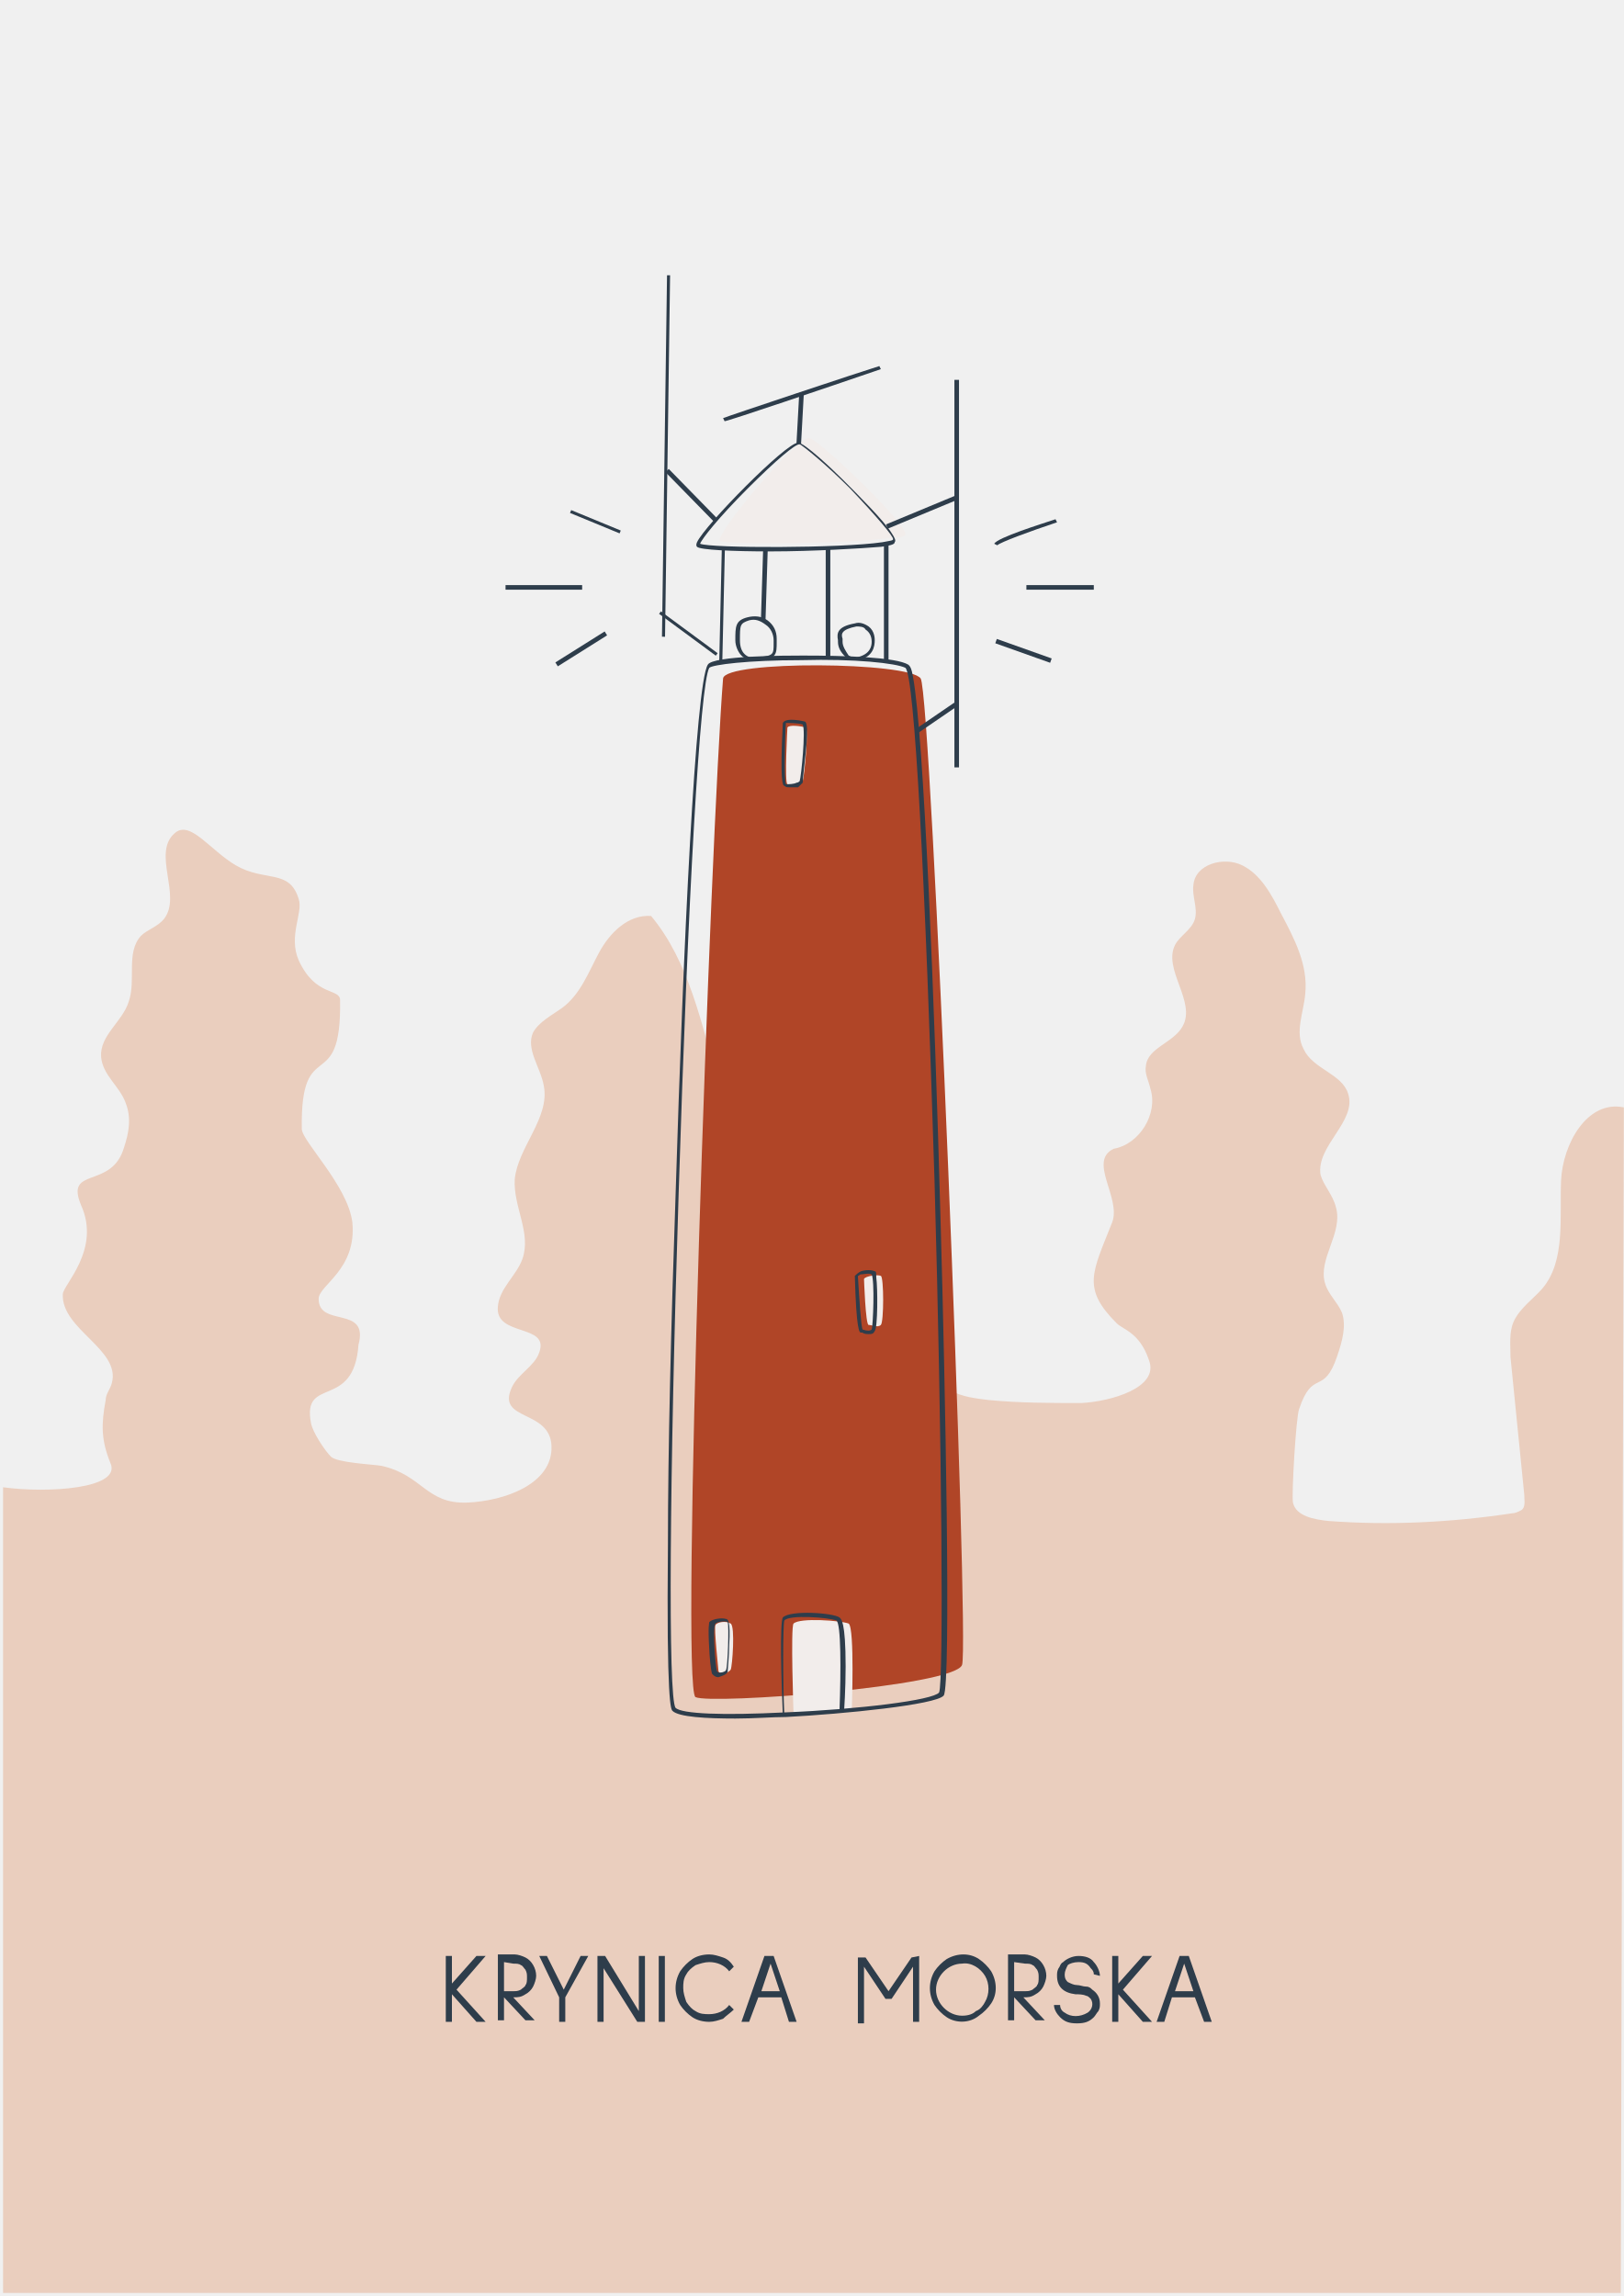
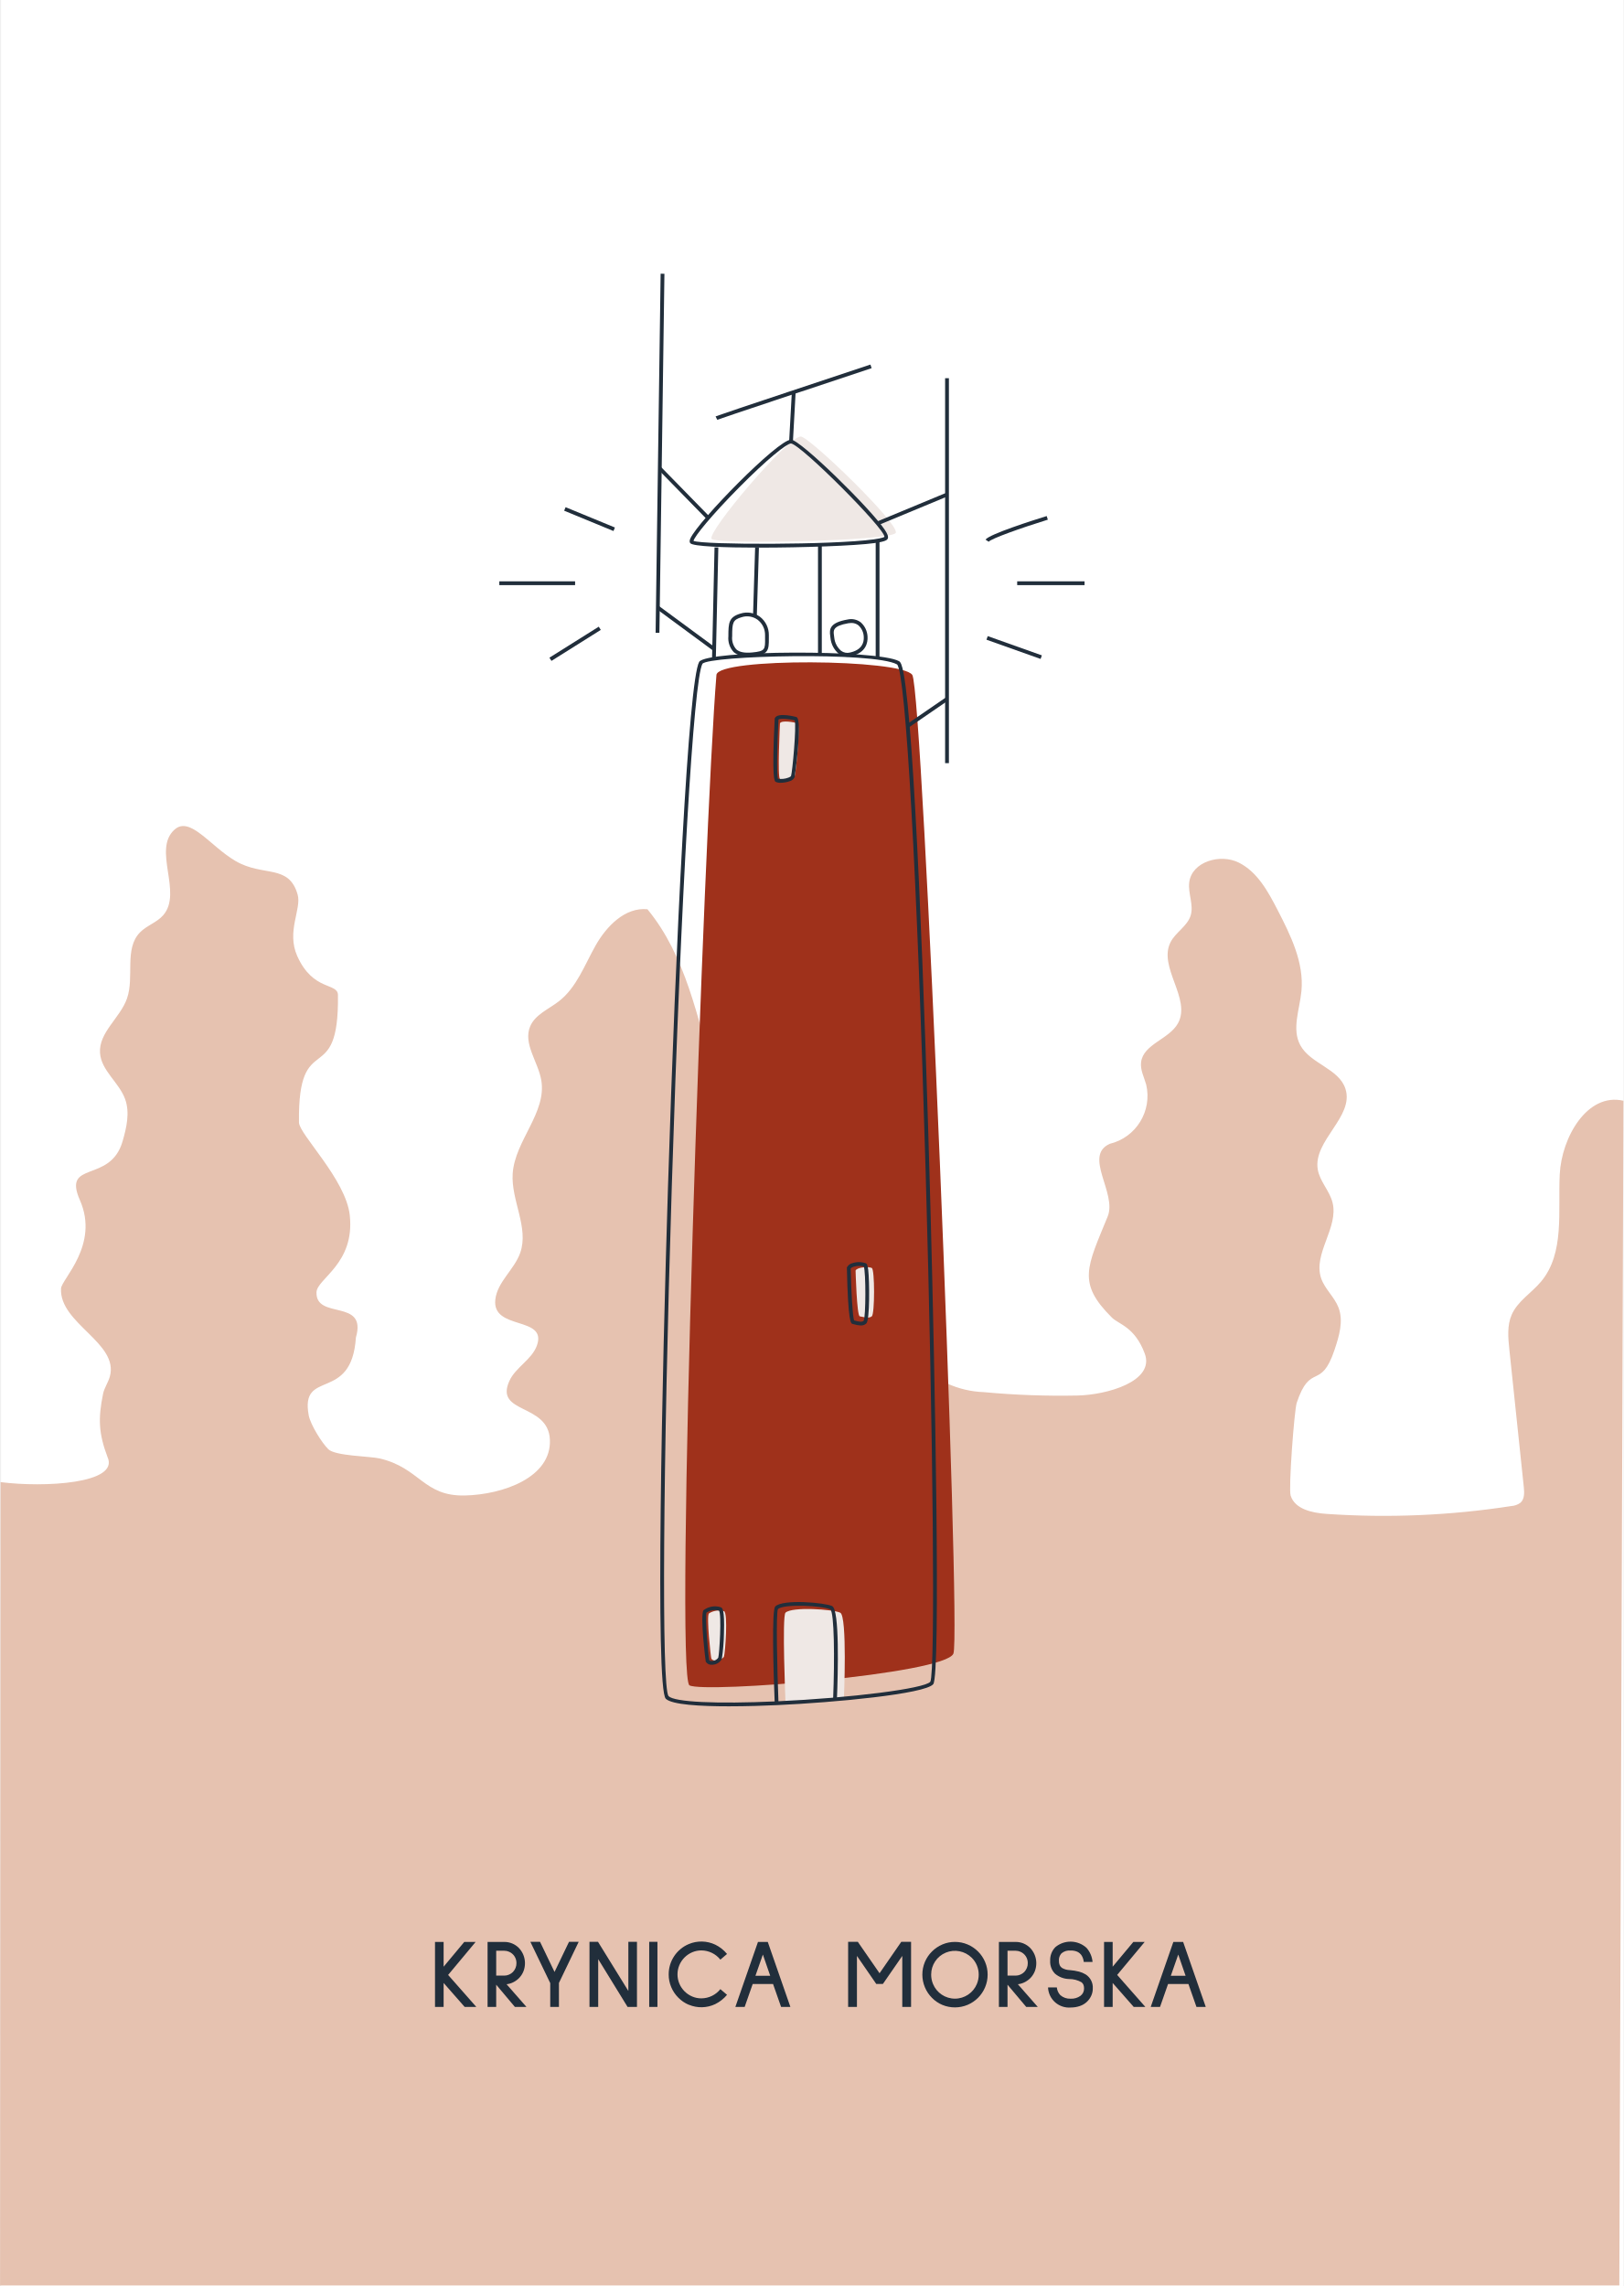
- <svg xmlns="http://www.w3.org/2000/svg" version="1.1" id="Layer_1" x="0px" y="0px" viewBox="0 0 106 149.9" style="enable-background:new 0 0 106 149.9;" xml:space="preserve">
-   <style type="text/css">
- 	.st0{fill:#EACEBE;}
- 	.st1{fill:#2E3D4B;}
- 	.st2{fill:#B04527;}
- 	.st3{fill:#F2EDEB;}
- </style>
-   <path class="st0" d="M106,72.3c-2.4-0.5-4,2.4-4.1,4.8s0.3,5.2-1.2,7c-0.6,0.7-1.5,1.3-1.9,2.2c-0.3,0.7-0.2,1.5-0.2,2.3l0.9,9  c0,0.4,0.1,0.8-0.2,1c-0.2,0.1-0.4,0.2-0.6,0.2c-4,0.6-8,0.8-12,0.5c-0.9-0.1-2.1-0.3-2.3-1.2c-0.1-0.5,0.2-5.6,0.4-6.1  c0.9-2.7,1.6-0.8,2.5-3.5c0.3-0.9,0.6-1.9,0.3-2.8c-0.3-0.7-0.9-1.2-1.1-1.9c-0.5-1.6,1.2-3.3,0.7-5c-0.2-0.8-0.8-1.4-1-2.1  c-0.3-1.9,2.4-3.5,1.8-5.3c-0.4-1.3-2.3-1.6-2.9-2.9c-0.6-1.1,0-2.4,0.1-3.6c0.2-1.9-0.7-3.6-1.6-5.3c-0.6-1.2-1.3-2.5-2.5-3.1  c-1.2-0.6-3.1-0.1-3.2,1.3c-0.1,0.7,0.3,1.5,0.1,2.2c-0.2,0.7-1,1.1-1.3,1.7c-0.8,1.6,1.4,3.7,0.5,5.3c-0.6,1.1-2.3,1.4-2.4,2.6  c-0.1,0.5,0.2,1,0.3,1.5c0.5,1.6-0.7,3.6-2.4,3.9c-1.7,0.8,0.5,3.2-0.1,4.8c-1.3,3.3-2,4.3,0.3,6.6c0.4,0.4,1.5,0.6,2.1,2.4  c0.7,1.8-2.5,2.7-4.4,2.8c-2,0-4.1,0-6.1-0.2c-0.8-0.1-1.7-0.2-2.4-0.6c-1.1-0.6-1.8,7-2.5,6c-5-8.3-10.1-16.8-12.7-26.1  c-1.1-3.8-1.9-7.9-4.4-10.9c-1.5-0.1-2.7,1.1-3.4,2.4c-0.7,1.3-1.2,2.7-2.4,3.6c-0.7,0.5-1.5,0.9-1.9,1.6c-0.5,1.1,0.5,2.3,0.7,3.5  c0.4,2.1-1.7,4-1.9,6.1c-0.1,1.8,1.1,3.5,0.5,5.2c-0.4,1.1-1.5,1.9-1.6,3.1c-0.2,2,3.4,1.1,2.7,3c-0.3,0.9-1.4,1.4-1.8,2.3  c-1,2.2,2.5,1.4,2.6,3.8c0.1,2.5-3.1,3.6-5.5,3.7c-2.7,0.1-2.9-1.8-5.6-2.4c-0.6-0.1-2.9-0.2-3.3-0.6s-1.2-1.6-1.3-2.2  c-0.6-3.1,2.8-0.8,3.1-5.1c0.7-2.6-2.6-1.1-2.6-3c0-0.9,2.5-1.9,2.2-5c-0.3-2.4-3.3-5.3-3.3-6.1c-0.1-6.3,2.6-2,2.5-8.4  c0-0.8-1.6-0.2-2.7-2.6c-0.7-1.6,0.3-3.1,0-4c-0.6-2-2.2-1.1-4.1-2.2c-1.7-1-3-3-4-2.1c-1.5,1.3,0.5,4.1-0.7,5.6  c-0.4,0.5-1.1,0.7-1.5,1.1c-1,1.1-0.3,2.9-0.8,4.3c-0.4,1.3-1.9,2.2-1.8,3.6c0.1,1.2,1.2,1.9,1.6,3C8.6,73,8.4,74,8.1,74.9  c-0.8,2.8-3.9,1.2-2.8,3.8c1.3,2.9-1.2,5.2-1.2,5.8c-0.1,2.3,3.8,3.6,3.2,5.8c-0.1,0.4-0.4,0.7-0.4,1.1c-0.3,1.6-0.3,2.6,0.3,4.1  c0.8,1.7-4.1,2-7,1.6l0,52.6h105.6L106,72.3z" />
-   <path class="st1" d="M29.5,130.2v1.8h-0.4v-4.3h0.4v1.8l1.6-1.8h0.6l-1.9,2.2l1.9,2.1h-0.6L29.5,130.2z" />
-   <path class="st1" d="M33.5,130.4l1.4,1.5h-0.6l-1.4-1.5h0v1.5h-0.4v-4.3h1.1c0.2,0,0.5,0.1,0.7,0.2c0.4,0.2,0.7,0.7,0.7,1.2  c0,0.2-0.1,0.5-0.2,0.7c-0.1,0.2-0.3,0.4-0.5,0.5C34,130.4,33.8,130.4,33.5,130.4L33.5,130.4z M32.9,128.1v1.9h0.6  c0.2,0,0.3,0,0.5-0.1c0.1-0.1,0.3-0.2,0.3-0.3c0.1-0.1,0.1-0.3,0.1-0.5c0-0.2,0-0.3-0.1-0.5c-0.1-0.1-0.2-0.3-0.3-0.3  c-0.1-0.1-0.3-0.1-0.5-0.1L32.9,128.1z" />
-   <path class="st1" d="M36.9,130.4v1.6h-0.4v-1.6l-1.3-2.7h0.5l1.1,2.2l1.1-2.2h0.5L36.9,130.4z" />
-   <path class="st1" d="M42.1,127.7v4.3h-0.5l-2.2-3.5v3.5H39v-4.3h0.5l2.2,3.6v-3.6H42.1z" />
-   <path class="st1" d="M43.4,127.7v4.3h-0.4v-4.3H43.4z" />
-   <path class="st1" d="M45.2,131.7c-0.3-0.2-0.6-0.5-0.8-0.8c-0.4-0.7-0.4-1.5,0-2.2c0.2-0.3,0.5-0.6,0.8-0.8c0.3-0.2,0.7-0.3,1.1-0.3  c0.3,0,0.6,0.1,0.9,0.2c0.3,0.1,0.5,0.3,0.7,0.6l-0.3,0.3c-0.3-0.4-0.8-0.6-1.3-0.6c-0.3,0-0.6,0.1-0.9,0.2  c-0.3,0.2-0.5,0.4-0.6,0.6c-0.2,0.3-0.2,0.6-0.2,0.9c0,0.3,0.1,0.6,0.2,0.9c0.2,0.3,0.4,0.5,0.6,0.6c0.3,0.2,0.6,0.2,0.9,0.2  c0.5,0,1-0.2,1.3-0.6l0.3,0.3c-0.2,0.2-0.5,0.4-0.7,0.6c-0.3,0.1-0.6,0.2-0.9,0.2C45.9,132,45.5,131.9,45.2,131.7z" />
-   <path class="st1" d="M51,130.4h-1.5l-0.6,1.6h-0.5l1.5-4.3h0.6L52,132h-0.5L51,130.4z M50.9,130l-0.6-1.8l-0.6,1.8H50.9z" />
-   <path class="st1" d="M60,127.7v4.3h-0.4v-3.6l-1.4,2.1h-0.4l-1.4-2.1v3.7h-0.4v-4.3h0.5l1.5,2.2l1.5-2.2L60,127.7z" />
-   <path class="st1" d="M61.8,131.7c-0.3-0.2-0.6-0.5-0.8-0.8c-0.4-0.7-0.4-1.5,0-2.2c0.2-0.3,0.5-0.6,0.8-0.8c0.7-0.4,1.5-0.4,2.1,0  c0.3,0.2,0.6,0.5,0.8,0.8c0.4,0.7,0.4,1.5,0,2.1c-0.2,0.3-0.5,0.6-0.8,0.8C63.3,132.1,62.4,132.1,61.8,131.7z M63.7,131.3  c0.3-0.1,0.5-0.4,0.6-0.6c0.3-0.5,0.3-1.2,0-1.7c-0.3-0.5-0.9-0.9-1.5-0.8c-0.9,0-1.7,0.8-1.7,1.7c0,0.9,0.8,1.7,1.7,1.7  C63.2,131.6,63.5,131.5,63.7,131.3z" />
-   <path class="st1" d="M66.8,130.4l1.4,1.5h-0.6l-1.4-1.5h0v1.5h-0.4v-4.3h1.1c0.2,0,0.5,0.1,0.7,0.2c0.4,0.2,0.7,0.7,0.7,1.2  c0,0.2-0.1,0.5-0.2,0.7c-0.1,0.2-0.3,0.4-0.5,0.5C67.3,130.4,67.1,130.4,66.8,130.4L66.8,130.4z M66.2,128.1v1.9h0.7  c0.2,0,0.3,0,0.5-0.1c0.1-0.1,0.3-0.2,0.3-0.3c0.1-0.1,0.1-0.3,0.1-0.5c0-0.2,0-0.3-0.1-0.5c-0.1-0.1-0.2-0.3-0.3-0.3  c-0.1-0.1-0.3-0.1-0.5-0.1L66.2,128.1z" />
-   <path class="st1" d="M71.4,128.9c0-0.2-0.1-0.3-0.2-0.4c-0.2-0.3-0.4-0.4-0.8-0.4c-0.3,0-0.6,0.1-0.7,0.2c-0.1,0.2-0.2,0.4-0.2,0.6  c0,0.3,0.1,0.4,0.2,0.5c0.2,0.1,0.4,0.2,0.6,0.2c0.2,0,0.4,0.1,0.6,0.1c0.2,0,0.3,0.1,0.4,0.2c0.3,0.2,0.5,0.5,0.5,0.9  c0,0.2,0,0.3-0.1,0.5c-0.1,0.1-0.2,0.3-0.3,0.4c-0.3,0.3-0.6,0.4-1.1,0.4s-0.8-0.1-1.1-0.4c-0.2-0.2-0.4-0.5-0.4-0.8h0.4  c0,0.2,0.1,0.4,0.3,0.5c0.4,0.3,1,0.3,1.5,0c0.3-0.2,0.4-0.6,0.2-0.9c-0.1-0.1-0.2-0.2-0.3-0.2c-0.2-0.1-0.5-0.1-0.7-0.1  c-0.8-0.1-1.2-0.5-1.2-1.2c0-0.2,0-0.3,0.1-0.5c0.1-0.1,0.1-0.3,0.3-0.4c0.2-0.2,0.6-0.4,1-0.4l0,0c0.4,0,0.8,0.1,1,0.4  c0.2,0.2,0.4,0.6,0.4,0.9L71.4,128.9L71.4,128.9z" />
-   <path class="st1" d="M73,130.2v1.8h-0.4v-4.3H73v1.8l1.6-1.8h0.6l-1.9,2.2l1.9,2.1h-0.6L73,130.2z" />
-   <path class="st1" d="M78,130.4h-1.5L76,132h-0.5l1.5-4.3h0.6l1.5,4.3h-0.5L78,130.4z M77.9,130l-0.6-1.8l-0.6,1.8H77.9z" />
-   <g id="krynica_kolor">
-     <path class="st2" d="M47.2,44.3c0.1-1.2,12.2-1.1,12.9,0c0.7,1.1,3.2,63,2.7,64.4c-0.5,1.4-16.4,2.6-17.4,2.1S46.4,54.3,47.2,44.3z   " />
-     <path class="st3" d="M46.7,106.1c0.1-0.2,0.7-0.3,1-0.1s0.1,2.8,0,3c-0.1,0.2-0.7,0.4-0.8,0.1C46.9,109,46.6,106.3,46.7,106.1z" />
-     <path class="st3" d="M56.4,83.5c0.1-0.2,0.9-0.3,1.1-0.2c0.2,0.1,0.2,3,0,3.2s-0.6,0-0.8,0S56.4,83.5,56.4,83.5z" />
-     <path class="st3" d="M51.4,47.5c0.1-0.2,0.9-0.1,1.2,0c0.2,0.1-0.1,3.2-0.2,3.5s-0.8,0.3-1,0.2C51.2,51.1,51.4,47.5,51.4,47.5z" />
-     <path class="st3" d="M55.6,111.7c0,0,0.2-5.4-0.2-5.7c-0.5-0.2-3.2-0.4-3.6,0c-0.2,0.2,0,5.9,0,5.9C51.9,112,55.6,111.7,55.6,111.7   z" />
-     <path class="st3" d="M52.8,28.6c0.6,0,6.5,5.7,6.3,6.3c0,0.1-0.3,0.2-0.8,0.2c-2.7,0.4-11,0.5-11.3,0.2   C46.6,35,51.9,28.6,52.8,28.6z" />
-   </g>
-   <g id="krynica">
-     <path class="st1" d="M48,112.2c-1.9,0-3.7-0.1-4.1-0.5c-0.1-0.1-0.4-0.4-0.3-10.9c0-6.1,0.2-14.2,0.5-22.8   c0.5-16.3,1.3-33.3,2.1-34.6l0,0c0.3-0.6,5.2-0.6,6.2-0.6c2.7,0,6.1,0.1,6.9,0.6c0.1,0.1,0.2,0.2,0.3,0.8   c0.7,3.8,1.4,20.9,1.8,35.6c0.3,10.4,0.7,30.3,0.2,30.9c-0.5,0.6-6.5,1.2-10.3,1.4C50.4,112.1,49.2,112.2,48,112.2z M46.3,43.6   c-0.6,1-1.4,15.1-2,34.3c-0.6,18.5-0.7,33-0.2,33.6c0.4,0.4,3.1,0.5,7.1,0.3c4.9-0.2,9.7-0.8,10.1-1.3c0.3-0.6,0.2-16-0.3-33.5   c-0.6-19.5-1.3-32.9-1.9-33.4c-0.6-0.3-3.3-0.6-6.8-0.5C48.8,43.1,46.5,43.4,46.3,43.6z" />
-     <path class="st1" d="M51.1,112c-0.1-2.3-0.2-6.1,0-6.4c0.5-0.5,3.3-0.3,3.7,0c0.1,0.1,0.4,0.2,0.4,3.2c0,1.5-0.1,2.9-0.1,2.9   l-0.3,0c0.1-2.7,0.1-5.7-0.2-5.9c-0.5-0.2-3.1-0.4-3.4,0c-0.1,0.3-0.1,4,0,6.2L51.1,112z" />
-     <path class="st1" d="M46.9,109.5c-0.2,0-0.3-0.1-0.4-0.2c-0.1-0.1-0.2-1.4-0.2-1.6c-0.1-1.6,0-1.7,0-1.8l0,0   c0.2-0.2,0.8-0.3,1.1-0.2c0.1,0,0.3,0.1,0.2,1.7c0,0.7-0.1,1.6-0.1,1.7C47.5,109.3,47.2,109.4,46.9,109.5L46.9,109.5z M46.8,109.1   c0.1,0.1,0.1,0.1,0.2,0.1c0.2,0,0.4-0.1,0.4-0.2c0.1-0.2,0.2-2.8,0.1-3.1c-0.2-0.1-0.7,0-0.8,0.1C46.5,106.3,46.7,108.8,46.8,109.1   L46.8,109.1z" />
-     <path class="st1" d="M56.7,87.1c-0.1,0-0.3,0-0.4-0.1c0,0-0.1,0-0.1,0c-0.1,0-0.3-0.1-0.4-3.7v0l0,0c0.1-0.1,0.2-0.2,0.4-0.3   c0.3-0.1,0.7-0.1,0.9,0c0.1,0,0.1,0.1,0.1,0.4c0.1,0.7,0.1,3.3-0.1,3.5C57,87.1,56.9,87.1,56.7,87.1z M56.3,86.8L56.3,86.8   c0.3,0.1,0.5,0.1,0.6,0c0.1-0.3,0.2-3.2,0-3.6c-0.2-0.1-0.5,0-0.7,0c-0.1,0-0.1,0.1-0.2,0.1C56.1,84.9,56.2,86.5,56.3,86.8z" />
-     <path class="st1" d="M51.5,51.4c-0.1,0-0.2,0-0.3-0.1c-0.1,0-0.3-0.2-0.1-4.1v0l0,0c0.2-0.4,1.4-0.1,1.4-0.1c0.1,0,0.3,0.1,0.1,2   c-0.1,0.9-0.2,1.8-0.2,2c-0.1,0.1-0.2,0.2-0.3,0.3C51.9,51.4,51.7,51.4,51.5,51.4z M51.3,51.2c0.2,0,0.5,0,0.7-0.1   c0.1,0,0.2-0.1,0.2-0.1c0.1-0.3,0.4-3.3,0.2-3.7c-0.3-0.1-1-0.1-1.1-0.1C51.2,49,51.2,50.9,51.3,51.2L51.3,51.2z" />
-     <path class="st1" d="M50.3,36c-2.5,0-4.6-0.1-4.8-0.3c-0.1-0.1,0-0.3,0-0.3c0.5-1.1,5.8-6.5,6.6-6.5c0.4,0,2.2,1.7,2.9,2.4   c1.1,1.1,2.7,2.7,3.2,3.5c0.2,0.3,0.3,0.5,0.2,0.6c0,0.1-0.1,0.2-0.9,0.3C56.3,35.8,53.1,36,50.3,36z M45.7,35.5   c0.7,0.3,9.2,0.3,11.9-0.1c0.5-0.1,0.7-0.1,0.7-0.2c0-0.2-1-1.4-2.8-3.3c-1.7-1.7-3.1-2.8-3.3-2.9c-0.3,0-1.5,1-3.4,2.9   C46.9,33.8,45.8,35.2,45.7,35.5L45.7,35.5z M45.7,35.5l12.6-0.3L45.7,35.5z" />
-     <rect x="57.7" y="35.5" class="st1" width="0.3" height="7.7" />
-     <path class="st1" d="M47.3,27.5l-0.1-0.2c0.2-0.1,9.2-3.1,10.2-3.4l0.1,0.2C54,25.3,47.5,27.5,47.3,27.5z" />
-     <rect x="50.6" y="27.2" transform="matrix(5.477590e-02 -0.9985 0.9985 5.477590e-02 22.0594 78.0083)" class="st1" width="3.3" height="0.3" />
-     <rect x="31.7" y="29.6" transform="matrix(1.396223e-02 -0.9999 0.9999 1.396223e-02 13.1719 72.8523)" class="st1" width="23.6" height="0.2" />
-     <rect x="45" y="30.1" transform="matrix(0.7147 -0.6994 0.6994 0.7147 -9.7737 40.7866)" class="st1" width="0.3" height="4.5" />
-     <rect x="43.5" y="39.5" transform="matrix(2.268739e-02 -0.9997 0.9997 2.268739e-02 6.473 85.8707)" class="st1" width="7.4" height="0.2" />
-     <rect x="62.3" y="24.8" class="st1" width="0.3" height="25.3" />
-     <rect x="57.7" y="33.3" transform="matrix(0.9235 -0.3835 0.3835 0.9235 -8.2187 25.612)" class="st1" width="4.9" height="0.3" />
-     <rect x="59.5" y="46.7" transform="matrix(0.8252 -0.5648 0.5648 0.8252 -15.7483 42.6985)" class="st1" width="3.1" height="0.3" />
-     <rect x="47.6" y="38.1" transform="matrix(3.123633e-02 -0.9995 0.9995 3.123633e-02 10.104 86.8212)" class="st1" width="4.5" height="0.3" />
-     <rect x="53.9" y="35.8" class="st1" width="0.3" height="7.2" />
-     <path class="st1" d="M49.3,43.1c-0.4,0-0.7-0.1-0.9-0.3c-0.2-0.2-0.4-0.6-0.4-1c0-0.9,0-1.3,0.8-1.5l0,0c0.4-0.1,0.9-0.1,1.3,0.2   c0.4,0.3,0.6,0.7,0.6,1.2c0,0.1,0,0.1,0,0.2c0,0.8,0,1.1-1.1,1.2C49.5,43.1,49.4,43.1,49.3,43.1z M48.9,40.5   c-0.6,0.2-0.6,0.3-0.6,1.3c0,0.4,0.1,0.7,0.3,0.9c0.2,0.2,0.5,0.3,1,0.2c0.9-0.1,0.9-0.2,0.9-0.9c0-0.1,0-0.1,0-0.2   c0-0.4-0.2-0.8-0.5-1C49.6,40.5,49.3,40.4,48.9,40.5L48.9,40.5z" />
-     <rect x="44.8" y="39.1" transform="matrix(0.5935 -0.8048 0.8048 0.5935 -15.0331 52.9255)" class="st1" width="0.2" height="4.6" />
-     <path class="st1" d="M55.8,43.1c-0.2,0-0.4-0.1-0.6-0.2c-0.3-0.3-0.5-0.6-0.5-1c0,0,0-0.1,0-0.1c-0.1-0.5,0-0.9,1.1-1.1l0,0   c0.3-0.1,0.6,0,0.9,0.2c0.4,0.3,0.4,0.8,0.4,0.9c0,0.4-0.1,1.1-1.1,1.3C56,43.1,55.9,43.1,55.8,43.1z M55.9,40.9   c-1,0.2-1,0.5-0.9,0.8c0,0.1,0,0.1,0,0.2c0,0.3,0.2,0.6,0.4,0.9c0.2,0.1,0.4,0.2,0.6,0.1c0.8-0.2,0.9-0.7,0.9-1   c0-0.3-0.1-0.6-0.4-0.8C56.4,40.9,56.1,40.9,55.9,40.9L55.9,40.9z" />
-     <path class="st1" d="M65.1,35.6l-0.2-0.1c0.2-0.4,3.1-1.3,4-1.6l0.1,0.2C67.2,34.7,65.3,35.4,65.1,35.6z" />
-     <rect x="67" y="38.2" class="st1" width="4.4" height="0.3" />
-     <rect x="66.7" y="40.6" transform="matrix(0.3353 -0.9421 0.9421 0.3353 4.356 91.2222)" class="st1" width="0.3" height="3.8" />
-     <rect x="38.8" y="32.3" transform="matrix(0.3811 -0.9245 0.9245 0.3811 -7.4387 57.0496)" class="st1" width="0.2" height="3.5" />
-     <rect x="33" y="38.2" class="st1" width="5" height="0.3" />
-     <rect x="36" y="42.2" transform="matrix(0.8467 -0.5321 0.5321 0.8467 -16.6831 26.6729)" class="st1" width="3.8" height="0.3" />
+ <svg xmlns="http://www.w3.org/2000/svg" width="352.234" height="496" viewBox="0 0 352.234 496">
+   <g id="_17" data-name="17" transform="translate(9328.234 -13859)">
+     <rect id="Rectangle_276" data-name="Rectangle 276" width="352" height="496" transform="translate(-9328 13859)" fill="#fff" />
+     <g id="Layer_18" data-name="Layer 18" transform="translate(-15613.499 13522.18)">
+       <path id="Path_2815" data-name="Path 2815" d="M6637.5,557.365c-7.841-1.814-13.414,7.921-13.819,15.959s1.109,17.11-4.056,23.283c-2.066,2.469-5.077,4.233-6.368,7.183-1.025,2.338-.777,5.009-.51,7.548q1.567,14.922,3.135,29.843c.126,1.2.179,2.609-.729,3.41a3.81,3.81,0,0,1-1.994.716,180.789,180.789,0,0,1-40.088,1.7c-3.1-.215-6.856-1.014-7.778-3.979-.49-1.577.8-18.551,1.319-20.117,2.985-8.921,5.212-2.562,8.2-11.483,1-2.982,1.994-6.261.863-9.2-.891-2.311-2.984-4.021-3.771-6.368-1.8-5.362,3.887-10.983,2.468-16.457-.652-2.524-2.743-4.534-3.189-7.1-1.091-6.293,7.964-11.454,6-17.532-1.417-4.4-7.6-5.4-9.795-9.461-1.9-3.52-.123-7.785.251-11.768.58-6.172-2.342-12.073-5.184-17.583-2.065-4.005-4.383-8.265-8.419-10.268s-10.161-.2-10.742,4.264c-.314,2.416,1.028,4.92.3,7.242-.726,2.3-3.23,3.59-4.34,5.736-2.8,5.417,4.534,12.273,1.6,17.617-1.921,3.494-7.539,4.509-8.012,8.469-.2,1.652.653,3.224,1.106,4.825a10.7,10.7,0,0,1-7.9,12.869c-5.8,2.593,1.611,10.709-.447,15.755-4.489,11.014-6.687,14.4.916,21.947,1.479,1.468,4.957,1.994,7.122,7.8,2.249,6.03-8.2,8.981-14.631,9.111a180.242,180.242,0,0,1-20.3-.739,20.952,20.952,0,0,1-7.907-1.859c-3.546-1.868-6.116,23.138-8.187,19.707-16.641-27.565-33.459-55.534-42.384-86.471-3.626-12.574-6.164-26.051-14.491-36.147-4.832-.485-8.875,3.655-11.26,7.884s-4.109,9.088-7.94,12.072c-2.213,1.724-5.158,2.873-6.246,5.46-1.574,3.744,1.716,7.656,2.41,11.658,1.225,7.064-5.718,13.119-6.2,20.273-.387,5.817,3.565,11.705,1.632,17.2-1.281,3.646-4.97,6.3-5.4,10.14-.763,6.756,11.282,3.511,9.036,9.928-1.084,3.1-4.622,4.734-5.983,7.72-3.3,7.24,8.418,4.782,8.787,12.729.379,8.222-10.19,11.939-18.419,12.132-9.074.214-9.7-5.977-18.539-8.04-2.042-.477-9.627-.52-11.119-2-1.445-1.428-3.875-5.353-4.25-7.35-1.928-10.263,9.3-2.613,10.237-16.886,2.484-8.537-8.718-3.773-8.553-9.8.083-2.978,8.363-6.16,7.224-16.717-.841-7.791-10.991-17.577-11.024-20.147-.268-20.878,8.725-6.779,8.458-27.657-.034-2.709-5.4-.76-8.837-8.458-2.377-5.322.97-10.2.094-13.305-1.9-6.743-7.452-3.776-13.5-7.319-5.512-3.231-9.842-9.821-13.214-6.8-4.847,4.344,1.812,13.633-2.442,18.56-1.38,1.6-3.6,2.242-5.071,3.761-3.451,3.568-1.162,9.631-2.8,14.318-1.474,4.227-6.16,7.365-5.853,11.831.264,3.828,4.131,6.388,5.441,9.994,1.069,2.941.316,6.2-.559,9.206-2.675,9.179-13.1,3.99-9.245,12.738,4.276,9.694-4,17.157-4.1,19.163-.379,7.627,12.662,11.791,10.582,19.14-.365,1.29-1.2,2.42-1.464,3.734-1.092,5.365-.954,8.578.97,13.7,2.663,5.761-13.775,6.648-23.206,5.432l-.109,174.3H6636.61Z" transform="translate(0 18.287)" fill="#e6c2b0" />
+       <g id="Group_472" data-name="Group 472" transform="translate(6379.648 758.079)">
+         <path id="Path_2816" data-name="Path 2816" d="M6371.682,717.037l-4.566-5.2v5.2h-1.869v-14.1h1.869v5.373l4.481-5.373h2.464l-5.969,7.158,6.118,6.946Z" transform="translate(-6365.247 -702.848)" fill="#212e3b" />
+         <path id="Path_2817" data-name="Path 2817" d="M6383.345,717.037h-2.508l-4.056-4.822v4.822h-1.87v-14.1h3.631a4.372,4.372,0,0,1,3.187,1.338,4.8,4.8,0,0,1,.957,1.5,4.839,4.839,0,0,1,.042,3.452,4.423,4.423,0,0,1-.851,1.4,4.6,4.6,0,0,1-1.294,1.009,4.227,4.227,0,0,1-1.552.478Zm-6.563-12.193v5.4h1.761a2.512,2.512,0,0,0,1.02-.214,2.689,2.689,0,0,0,.85-.572,2.867,2.867,0,0,0,.564-.871,2.691,2.691,0,0,0,.2-1.041,2.641,2.641,0,0,0-1.616-2.485,2.531,2.531,0,0,0-1.02-.212Z" transform="translate(-6363.505 -702.848)" fill="#212e3b" />
+         <path id="Path_2818" data-name="Path 2818" d="M6388.98,711.836v5.2h-1.889v-5.162l-4.313-8.964h2.1l3.145,6.542,3.144-6.542h2.1Z" transform="translate(-6362.09 -702.851)" fill="#212e3b" />
+         <path id="Path_2819" data-name="Path 2819" d="M6401.912,717.041l-6.373-10.366v10.366h-1.891V702.915h1.848l6.585,10.663V702.915h1.869v14.126Z" transform="translate(-6360.131 -702.851)" fill="#212e3b" />
+         <path id="Path_2820" data-name="Path 2820" d="M6404.63,717.041V702.915h1.785v14.126Z" transform="translate(-6358.154 -702.851)" fill="#212e3b" />
+         <path id="Path_2821" data-name="Path 2821" d="M6412.565,716.582a6.955,6.955,0,0,1-2.272-1.549,7.113,7.113,0,0,1-1.528-2.273,6.949,6.949,0,0,1-.554-2.761,7.117,7.117,0,0,1,4.354-6.585,7.052,7.052,0,0,1,5.756.127,7.614,7.614,0,0,1,2.549,2.018l-1.444,1.232a5.308,5.308,0,0,0-4.12-2,5.006,5.006,0,0,0-1.987.4,5.285,5.285,0,0,0-2.793,2.793,5.2,5.2,0,0,0,0,4.015,5.285,5.285,0,0,0,2.793,2.793,5.006,5.006,0,0,0,1.987.4,5.308,5.308,0,0,0,4.12-2l1.444,1.232a7.875,7.875,0,0,1-2.56,2.018,7.021,7.021,0,0,1-5.746.126Z" transform="translate(-6357.51 -702.861)" fill="#212e3b" />
+         <path id="Path_2822" data-name="Path 2822" d="M6430.39,717.037l-1.742-4.971h-4.418l-1.742,4.971h-2.018l4.906-14.1h2.125l4.906,14.1Zm-3.951-11.364-1.614,4.609h3.207Z" transform="translate(-6355.302 -702.848)" fill="#212e3b" />
+         <path id="Path_2823" data-name="Path 2823" d="M6452.951,717.041V705.974l-4.2,6.074H6447.3l-4.186-6.074v11.067h-1.911V702.915h2.1l4.716,6.818,4.716-6.818h2.124v14.126Z" transform="translate(-6351.568 -702.851)" fill="#212e3b" />
+         <path id="Path_2824" data-name="Path 2824" d="M6459.193,716.6a6.851,6.851,0,0,1-2.262-1.54,7.1,7.1,0,0,1-1.529-2.283,7.135,7.135,0,0,1-.01-5.48,7.11,7.11,0,0,1,1.54-2.285,7.2,7.2,0,0,1,2.262-1.528,6.834,6.834,0,0,1,2.729-.552,6.915,6.915,0,0,1,2.74.552,7.131,7.131,0,0,1,3.8,3.8,6.905,6.905,0,0,1,.551,2.739,6.985,6.985,0,0,1-.551,2.752,7.114,7.114,0,0,1-3.8,3.813,7.111,7.111,0,0,1-5.47.011Zm.744-11.344a5.147,5.147,0,0,0-3.175,4.769,5.231,5.231,0,0,0,.4,2.03,5.145,5.145,0,0,0,9.517,0,5.232,5.232,0,0,0,.4-2.03,5.139,5.139,0,0,0-.393-1.985,5.086,5.086,0,0,0-1.116-1.667,5.187,5.187,0,0,0-5.638-1.116Z" transform="translate(-6349.111 -702.848)" fill="#212e3b" />
+         <path id="Path_2825" data-name="Path 2825" d="M6477.358,717.037h-2.507l-4.056-4.822v4.822h-1.869v-14.1h3.631a4.378,4.378,0,0,1,3.187,1.338,4.838,4.838,0,0,1,.957,1.5,4.846,4.846,0,0,1,.042,3.452,4.439,4.439,0,0,1-.851,1.4,4.634,4.634,0,0,1-1.3,1.009,4.222,4.222,0,0,1-1.551.478Zm-6.562-12.193v5.4h1.762a2.514,2.514,0,0,0,1.02-.214,2.705,2.705,0,0,0,.85-.572,2.828,2.828,0,0,0,.563-.871,2.673,2.673,0,0,0,.2-1.041,2.638,2.638,0,0,0-1.614-2.485,2.533,2.533,0,0,0-1.02-.212Z" transform="translate(-6346.577 -702.848)" fill="#212e3b" />
+         <path id="Path_2826" data-name="Path 2826" d="M6485.268,705.917a2.32,2.32,0,0,0-.945-.839,3.364,3.364,0,0,0-1.433-.266,2.689,2.689,0,0,0-2.02.616,2.159,2.159,0,0,0-.552,1.593,2.334,2.334,0,0,0,.17.966,1.454,1.454,0,0,0,.51.605,3.554,3.554,0,0,0,1.678.467,11.747,11.747,0,0,1,2.008.329,5.405,5.405,0,0,1,1.434.605,3.354,3.354,0,0,1,1.55,3.059,3.723,3.723,0,0,1-.318,1.529,4.133,4.133,0,0,1-2.5,2.273,5.889,5.889,0,0,1-1.922.319,4.57,4.57,0,0,1-4.97-4.334l.042-.02h1.869a2.776,2.776,0,0,0,.765,1.678,3.16,3.16,0,0,0,2.23.765,3.354,3.354,0,0,0,2.124-.616,1.933,1.933,0,0,0,.786-1.593,2.326,2.326,0,0,0-.117-.775,1.312,1.312,0,0,0-.435-.584,5.382,5.382,0,0,0-2.7-.7,4.878,4.878,0,0,1-3.059-1.168,3.7,3.7,0,0,1-1.041-2.8,3.993,3.993,0,0,1,1.126-2.953,5.15,5.15,0,0,1,6.755.149,5.332,5.332,0,0,1,1.316,3.059h-1.912A3.261,3.261,0,0,0,6485.268,705.917Z" transform="translate(-6344.95 -702.858)" fill="#212e3b" />
+         <path id="Path_2827" data-name="Path 2827" d="M6494.693,717.037l-4.566-5.2v5.2h-1.869v-14.1h1.869v5.373l4.482-5.373h2.463l-5.969,7.158,6.117,6.946Z" transform="translate(-6343.095 -702.848)" fill="#212e3b" />
+         <path id="Path_2828" data-name="Path 2828" d="M6506.762,717.037l-1.742-4.971H6500.6l-1.742,4.971h-2.018l4.907-14.1h2.124l4.907,14.1Zm-3.951-11.364-1.614,4.609h3.207Z" transform="translate(-6341.55 -702.848)" fill="#212e3b" />
+       </g>
+       <g id="krynica_kolor" data-name="krynica kolor" transform="translate(6433.95 431.534)">
+         <path id="Path_2829" data-name="Path 2829" d="M6418.023,470.395c.313-3.8,40.182-3.48,42.494,0s10.663,207.87,8.924,212.338-53.98,8.645-57.267,6.9S6415.327,503.108,6418.023,470.395Z" transform="translate(-6411.262 -418.669)" fill="#9f311b" />
+         <g id="Group_473" data-name="Group 473" transform="translate(4.952 61.84)">
+           <path id="Path_2830" data-name="Path 2830" d="M6415.641,642.626a4.084,4.084,0,0,1,3.263-.479c.913.36.261,9.1,0,9.817s-2.2,1.367-2.74.479C6416.055,652.264,6415.054,643.245,6415.641,642.626Z" transform="translate(-6415.458 -449.116)" fill="#efe8e5" />
+           <path id="Path_2831" data-name="Path 2831" d="M6442.572,579.6c.392-.772,2.871-.883,3.524-.551s.652,9.934,0,10.486-1.958.11-2.61,0S6442.572,579.6,6442.572,579.6Z" transform="translate(-6410.576 -460.482)" fill="#efe8e5" />
+           <path id="Path_2832" data-name="Path 2832" d="M6428.71,478.924c.356-.712,3.085-.237,3.8,0s-.355,10.677-.593,11.389-2.61,1.068-3.2.713S6428.71,478.924,6428.71,478.924Z" transform="translate(-6413.119 -478.549)" fill="#efe8e5" />
+           <path id="Path_2833" data-name="Path 2833" d="M6442.416,661.2s.768-17.944-.8-18.679-10.434-1.355-11.876,0c-.782.735,0,19.459,0,19.459C6430.288,662.135,6442.416,661.2,6442.416,661.2Z" transform="translate(-6412.949 -449.166)" fill="#efe8e5" />
+         </g>
+         <path id="Path_2834" data-name="Path 2834" d="M6435.45,426.145c1.832,0,21.4,18.922,20.619,20.88-.114.286-1.066.535-2.613.749-9.064,1.251-36.337,1.7-37.34.586C6414.94,447.057,6432.578,426.145,6435.45,426.145Z" transform="translate(-6410.397 -426.145)" fill="#efe8e5" />
+       </g>
+       <g id="krynica" transform="translate(6393.601 396.217)">
+         <path id="Path_2835" data-name="Path 2835" d="M6421.521,694.5c-6.14,0-12.359-.341-13.662-1.644-2.309-2.309-.789-70.822.475-110.942,1.695-53.812,4.444-109.939,6.767-114.025h0c1.47-2.59,38.754-2.725,43.362-.157.339.189.638.722,1.009,2.717,2.334,12.555,4.554,68.883,5.855,117.411.919,34.351,2.222,99.841.561,101.836-1.776,2.131-21.308,3.973-33.948,4.547C6429.386,694.362,6425.47,694.5,6421.521,694.5Zm-5.707-226.2c-1.914,3.39-4.646,49.923-6.643,113.177-1.932,61.13-2.241,108.766-.723,110.806,1.293,1.3,10.285,1.736,23.452,1.138,16.216-.735,32.114-2.763,33.354-4.251,1.1-2.07.65-52.688-1.007-110.509-1.839-64.154-4.333-108.449-6.208-110.224C6453,465.634,6417.164,466.522,6415.815,468.3Z" transform="translate(-6371.741 -383.672)" fill="#212e3b" />
+         <path id="Path_2836" data-name="Path 2836" d="M6427.755,662.419c-.295-7.511-.67-20.228.122-21.019,1.654-1.656,10.858-.822,12.35-.077,1.627.813,1.26,14.443,1.027,20.265l-.824-.033c.362-9,.24-18.762-.591-19.509-1.634-.815-10.178-1.266-11.38-.065-.448.924-.17,13.013.12,20.4Z" transform="translate(-6368.006 -352.239)" fill="#212e3b" />
+         <path id="Path_2837" data-name="Path 2837" d="M6416.438,653.913a1.406,1.406,0,0,1-1.3-.681c-.04-.073-1.28-10.243-.472-11.172h0a4.128,4.128,0,0,1,3.735-.63c.32.138.858.368.689,5.595a41.281,41.281,0,0,1-.461,5.615,2.38,2.38,0,0,1-1.982,1.263C6416.577,653.909,6416.506,653.913,6416.438,653.913Zm-1.132-11.331c-.378.905.4,9.568.586,10.327.106.172.429.2.68.175a1.671,1.671,0,0,0,1.278-.7c.255-.764.774-9.437.159-10.241A3.612,3.612,0,0,0,6415.306,642.582Z" transform="translate(-6370.349 -352.096)" fill="#212e3b" />
+         <path id="Path_2838" data-name="Path 2838" d="M6443.988,591.688a5.612,5.612,0,0,1-1.386-.234c-.145-.037-.274-.072-.387-.094-.364-.072-.974-.195-1.243-12.139l0-.09.035-.081a1.745,1.745,0,0,1,1.159-.88,4.475,4.475,0,0,1,2.953.037c.217.13.355.384.475,1.352.3,2.449.369,10.926-.395,11.69A1.645,1.645,0,0,1,6443.988,591.688Zm-1.453-1.1c.085.02.178.045.275.07.605.159,1.436.375,1.806.008.476-.834.5-10.629.018-11.785a4.128,4.128,0,0,0-2.216.071,1.3,1.3,0,0,0-.621.361C6441.911,584.272,6442.213,589.677,6442.535,590.588Z" transform="translate(-6365.563 -363.493)" fill="#212e3b" />
+         <path id="Path_2839" data-name="Path 2839" d="M6429.034,492.055a2.232,2.232,0,0,1-1.088-.214c-.236-.142-.863-.518-.2-13.685l.044-.163c.652-1.3,4.636-.219,4.675-.206,1.383.461-.354,12.93-.393,13.048a1.629,1.629,0,0,1-1.087.878A6.024,6.024,0,0,1,6429.034,492.055Zm-.589-.886a4.478,4.478,0,0,0,2.256-.228c.438-.162.574-.319.59-.366.3-.911,1.2-10.8.8-12.045-1.123-.339-3.168-.5-3.526-.209C6428.28,483.953,6428.15,490.224,6428.445,491.168Z" transform="translate(-6367.997 -381.606)" fill="#212e3b" />
+         <path id="Path_2840" data-name="Path 2840" d="M6427.162,450.146c-7.751,0-14.332-.27-14.939-.944-.31-.342-.082-.852,0-1.044,1.683-3.775,18.97-21.436,21.835-21.436,2.032,0,17.172,14.869,20.288,19.474.662.977.876,1.566.713,1.971-.128.32-.461.661-2.94,1C6448.008,449.737,6436.7,450.146,6427.162,450.146Zm-14.264-1.462c2.117.883,30.2.9,39.11-.33,1.987-.275,2.292-.522,2.322-.548.139-1.713-18-19.941-20.277-20.262-.917.017-5.093,3.316-11.318,9.608C6416.83,443.123,6413.114,447.688,6412.9,448.684Z" transform="translate(-6370.768 -390.723)" fill="#212e3b" />
+         <rect id="Rectangle_486" data-name="Rectangle 486" width="0.823" height="25.274" transform="translate(81.662 57.918)" fill="#212e3b" />
+         <path id="Path_2841" data-name="Path 2841" d="M6417.194,424.9l-.359-.741c.534-.266,30.212-10.123,33.595-11.245l.259.781C6439.389,417.449,6417.847,424.619,6417.194,424.9Z" transform="translate(-6369.909 -393.209)" fill="#212e3b" />
+         <rect id="Rectangle_487" data-name="Rectangle 487" width="10.717" height="0.822" transform="translate(62.883 36.387) rotate(-86.865)" fill="#212e3b" />
+         <rect id="Rectangle_488" data-name="Rectangle 488" width="77.911" height="0.823" transform="matrix(0.014, -1, 1, 0.014, 33.91, 77.903)" fill="#212e3b" />
+         <rect id="Rectangle_489" data-name="Rectangle 489" width="0.822" height="14.936" transform="matrix(0.715, -0.699, 0.699, 0.715, 34.574, 42.577)" fill="#212e3b" />
+         <rect id="Rectangle_490" data-name="Rectangle 490" width="24.277" height="0.823" transform="translate(46.151 83.639) rotate(-88.716)" fill="#212e3b" />
+         <rect id="Rectangle_491" data-name="Rectangle 491" width="0.823" height="83.521" transform="translate(96.724 22.663)" fill="#212e3b" />
+         <rect id="Rectangle_492" data-name="Rectangle 492" width="16.307" height="0.824" transform="translate(81.917 53.777) rotate(-22.546)" fill="#212e3b" />
+         <rect id="Rectangle_493" data-name="Rectangle 493" width="10.338" height="0.823" transform="translate(88.376 97.77) rotate(-34.447)" fill="#212e3b" />
+         <rect id="Rectangle_494" data-name="Rectangle 494" width="14.891" height="0.823" transform="translate(55.046 74.25) rotate(-88.235)" fill="#212e3b" />
+         <rect id="Rectangle_495" data-name="Rectangle 495" width="0.823" height="23.815" transform="translate(69.146 59.01)" fill="#212e3b" />
+         <path id="Path_2842" data-name="Path 2842" d="M6423.4,468.038a4.367,4.367,0,0,1-3.048-.936,4.419,4.419,0,0,1-1.168-3.446c0-2.953.1-4.18,2.645-4.929h0a4.716,4.716,0,0,1,4.2.689,4.946,4.946,0,0,1,1.937,4.012l0,.617c.025,2.735-.131,3.616-3.551,3.94Q6423.883,468.038,6423.4,468.038Zm-1.339-8.521c-1.9.561-2.054,1.139-2.054,4.14a3.678,3.678,0,0,0,.9,2.837c.67.609,1.791.828,3.437.674,2.832-.269,2.828-.648,2.8-3.113l0-.624a4.128,4.128,0,0,0-1.606-3.354,3.854,3.854,0,0,0-3.478-.559Z" transform="translate(-6369.486 -384.998)" fill="#212e3b" />
+         <rect id="Rectangle_496" data-name="Rectangle 496" width="0.823" height="15.171" transform="matrix(0.593, -0.805, 0.805, 0.593, 34.154, 72.759)" fill="#212e3b" />
+         <path id="Path_2843" data-name="Path 2843" d="M6441.606,467.858a2.989,2.989,0,0,1-1.822-.611,5.121,5.121,0,0,1-1.806-3.434c-.01-.139-.031-.284-.054-.433-.222-1.506-.1-2.912,3.786-3.584a3.433,3.433,0,0,1,2.836.617,4.415,4.415,0,0,1,1.473,3.124c.072,1.265-.306,3.5-3.627,4.232A3.6,3.6,0,0,1,6441.606,467.858Zm.881-7.309a3.8,3.8,0,0,0-.636.058h0c-3.416.59-3.269,1.592-3.113,2.653.025.17.049.336.061.494a4.354,4.354,0,0,0,1.478,2.833,2.286,2.286,0,0,0,1.938.379c2.591-.575,3.054-2.157,2.984-3.383a3.564,3.564,0,0,0-1.163-2.525A2.422,2.422,0,0,0,6442.487,460.549Z" transform="translate(-6366.124 -384.78)" fill="#212e3b" />
+         <path id="Path_2844" data-name="Path 2844" d="M6467.148,446.344l-.681-.464c.8-1.177,10.358-4.212,13.269-5.114l.244.786C6474.052,443.389,6467.632,445.685,6467.148,446.344Z" transform="translate(-6360.971 -388.194)" fill="#212e3b" />
+         <rect id="Rectangle_497" data-name="Rectangle 497" width="14.616" height="0.823" transform="translate(112.362 66.737)" fill="#212e3b" />
+         <rect id="Rectangle_498" data-name="Rectangle 498" width="0.823" height="12.466" transform="matrix(0.335, -0.942, 0.942, 0.335, 105.698, 79.399)" fill="#212e3b" />
+         <rect id="Rectangle_499" data-name="Rectangle 499" width="0.823" height="11.574" transform="translate(14.068 51.411) rotate(-67.602)" fill="#212e3b" />
+         <rect id="Rectangle_500" data-name="Rectangle 500" width="16.443" height="0.823" transform="translate(0 66.737)" fill="#212e3b" />
+         <rect id="Rectangle_501" data-name="Rectangle 501" width="12.636" height="0.823" transform="matrix(0.847, -0.532, 0.532, 0.847, 10.874, 83.3)" fill="#212e3b" />
+       </g>
+     </g>
  </g>
</svg>
